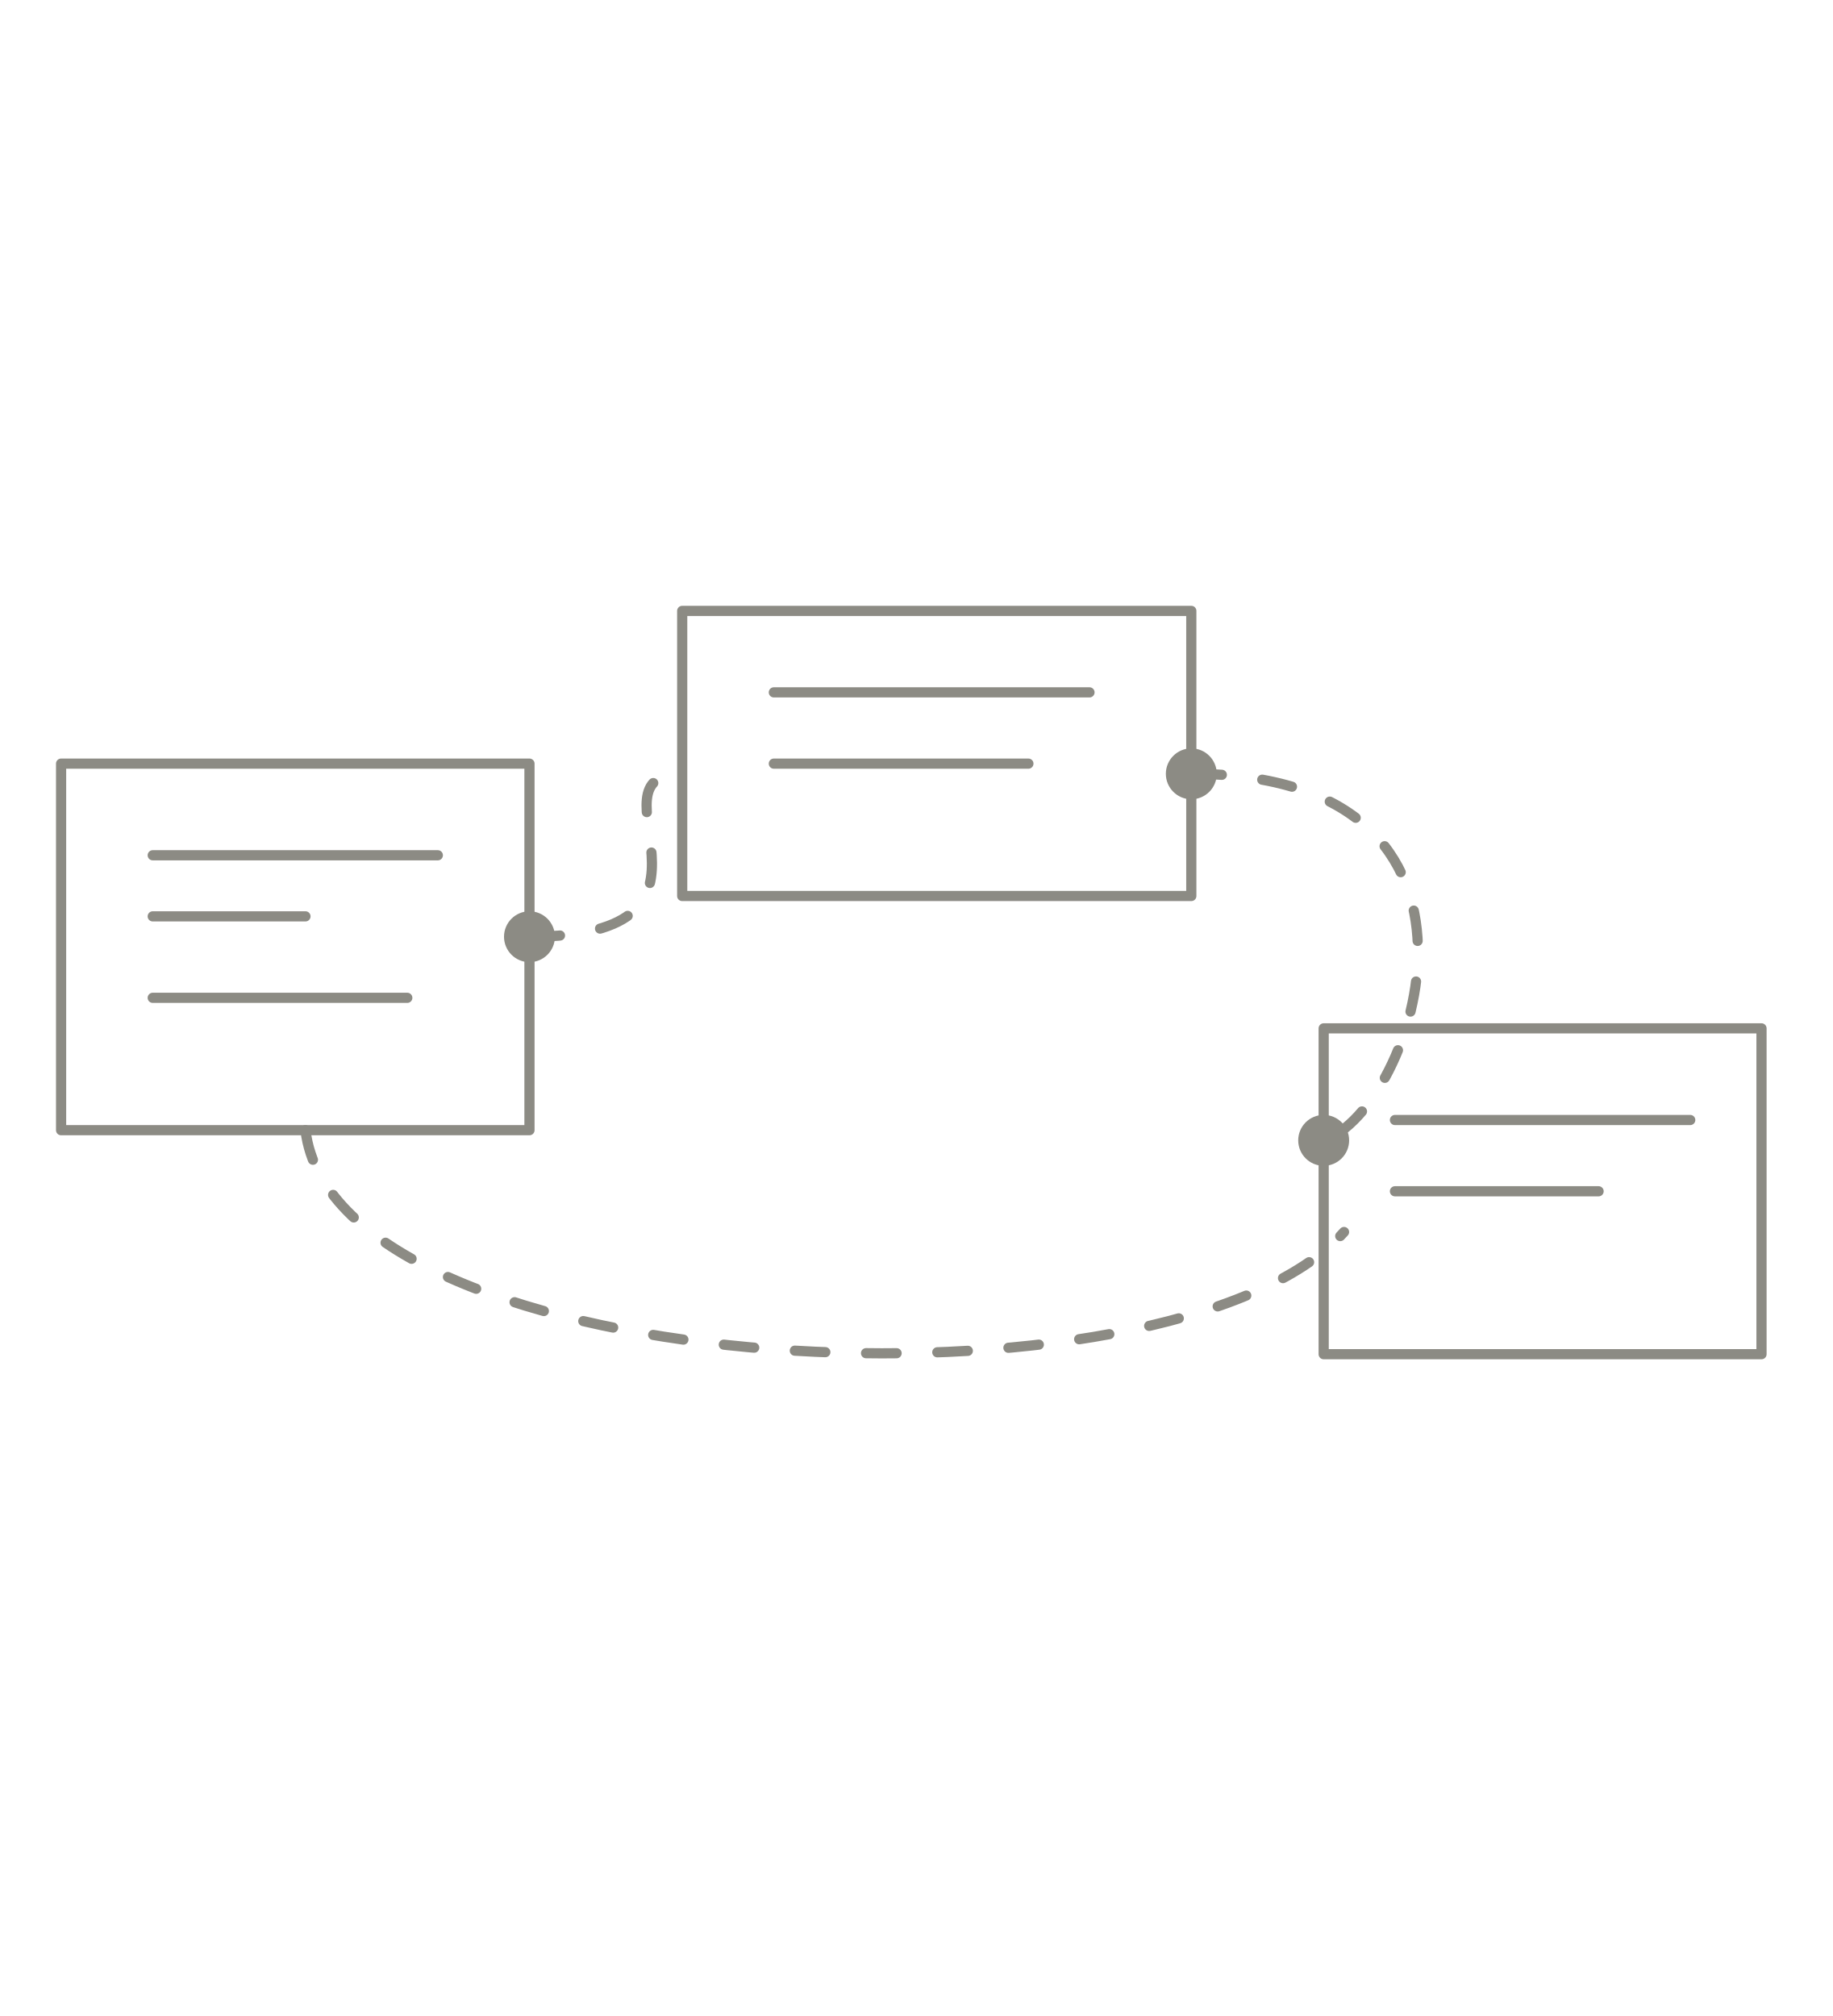
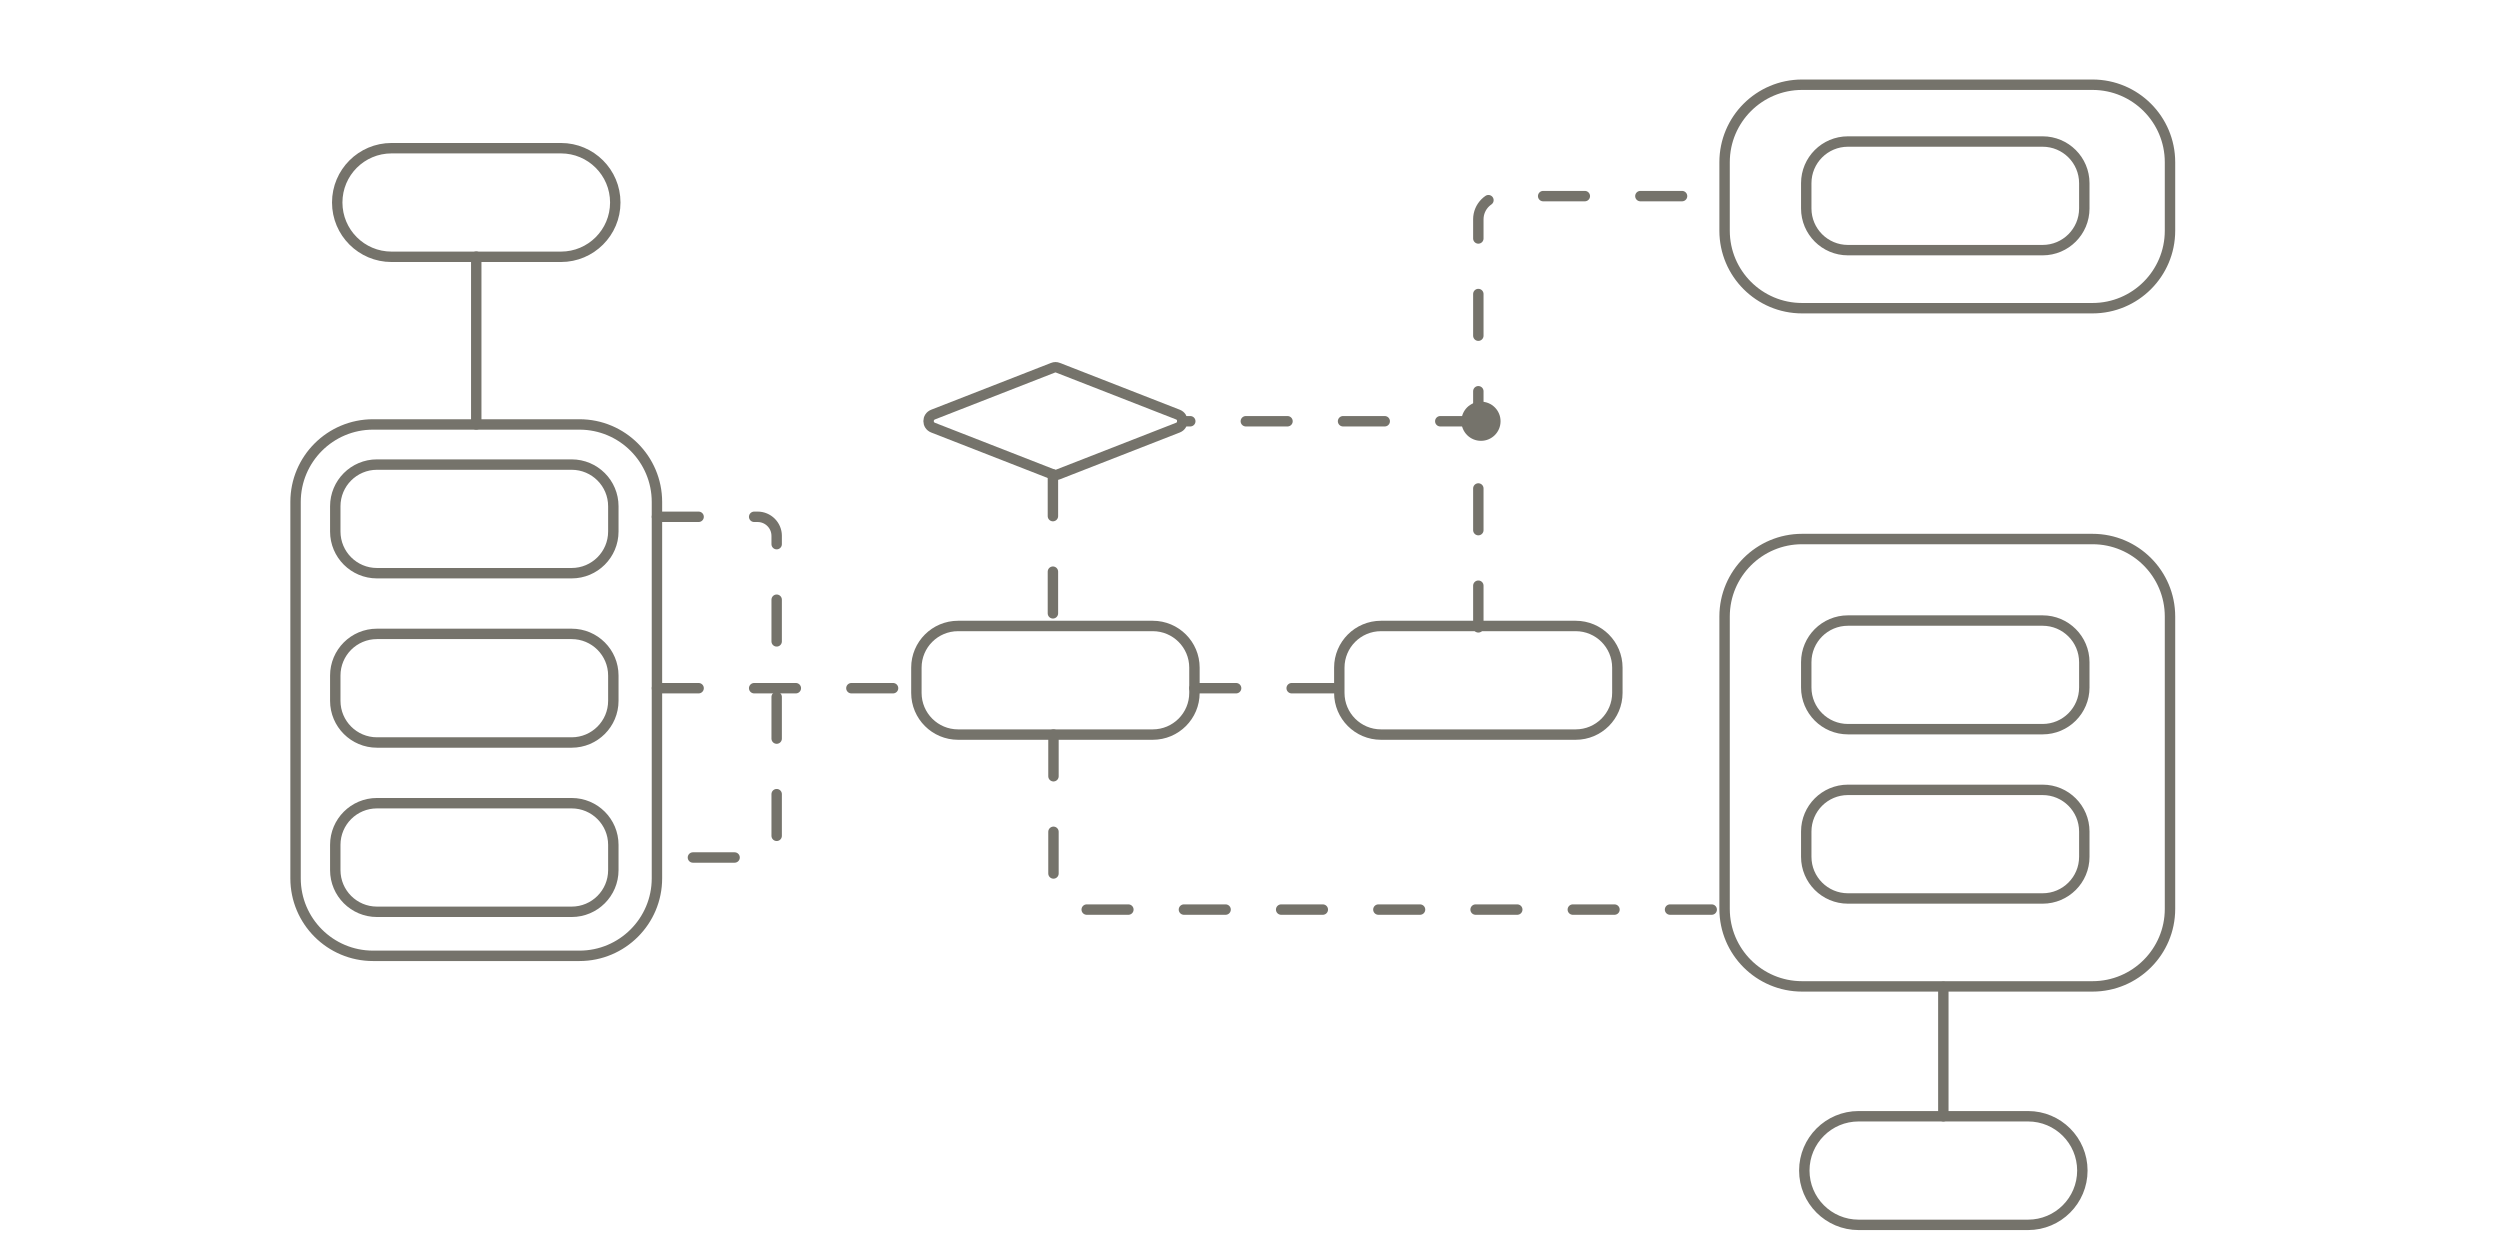
- <svg xmlns="http://www.w3.org/2000/svg" width="180" height="198" viewBox="0 -54 180 198" fill="none" stroke="#75736b" stroke-width="1" stroke-linecap="round" stroke-linejoin="round">
-   <g opacity=".83">
-     <rect x="6" y="21" width="46" height="36" />
-     <rect x="67" y="6" width="50" height="28" />
-     <rect x="130" y="47" width="43" height="32" />
-     <path d="M52 38C74 38 57 22 67 22M117 22C150 22 139 55 130 58M30 57C33 82 115 86 132 67" stroke-dasharray="3 4" />
-     <path d="M15 30H43M15 36H30M15 44H40M76 14H107M76 21H101M137 56H166M137 63H157" />
-     <circle cx="52" cy="38" r="2" fill="#75736b" />
-     <circle cx="117" cy="22" r="2" fill="#75736b" />
-     <circle cx="130" cy="58" r="2" fill="#75736b" />
+ <svg xmlns="http://www.w3.org/2000/svg" id="Layer_1" version="1.1" viewBox="0 0 180 90">
+   <defs>
+     <style>
+       .st0 {
+         fill: #75736b;
+       }
+ 
+       .st1 {
+         stroke-dasharray: 3 4;
+       }
+ 
+       .st1, .st2 {
+         fill: none;
+         stroke: #75736b;
+         stroke-linecap: round;
+         stroke-linejoin: round;
+         stroke-width: .75px;
+       }
+     </style>
+   </defs>
+   <path class="st2" d="M146.02,88.19h-12.2c-2.16,0-3.91-1.75-3.91-3.91h0c0-2.16,1.75-3.91,3.91-3.91h12.2c2.16,0,3.91,1.75,3.91,3.91h0c0,2.16-1.75,3.91-3.91,3.91Z" />
+   <rect class="st2" x="130.05" y="10.19" width="20.02" height="7.82" rx="3" ry="3" />
+   <rect class="st2" x="130.05" y="44.68" width="20.02" height="7.82" rx="3" ry="3" />
+   <rect class="st2" x="130.05" y="56.87" width="20.02" height="7.82" rx="3" ry="3" />
+   <rect class="st2" x="124.17" y="6.1" width="32.07" height="16.09" rx="5.58" ry="5.58" />
+   <rect class="st2" x="124.17" y="38.81" width="32.07" height="32.21" rx="5.58" ry="5.58" />
+   <line class="st2" x1="34.29" y1="18.48" x2="34.29" y2="30.56" />
+   <rect class="st2" x="24.28" y="10.67" width="20.02" height="7.82" rx="3.91" ry="3.91" />
+   <path class="st1" d="M47.3,37.21h7.25c.75,0,1.37.61,1.37,1.37v21.79c0,.75-.61,1.37-1.37,1.37h-7.25" />
+   <path class="st1" d="M106.44,45.17V15.79c0-.92.75-1.67,1.67-1.67h15.74" />
+   <rect class="st2" x="24.14" y="33.45" width="20.02" height="7.82" rx="3" ry="3" />
+   <rect class="st2" x="24.14" y="45.64" width="20.02" height="7.82" rx="3" ry="3" />
+   <rect class="st2" x="24.14" y="57.83" width="20.02" height="7.82" rx="3" ry="3" />
+   <rect class="st2" x="21.28" y="30.56" width="26.02" height="38.26" rx="5.58" ry="5.58" />
+   <line class="st1" x1="47.3" y1="49.55" x2="65.98" y2="49.55" />
+   <line class="st1" x1="86" y1="49.55" x2="96.43" y2="49.55" />
+   <rect class="st2" x="96.43" y="45.07" width="20.02" height="7.82" rx="3" ry="3" />
+   <path class="st1" d="M75.85,52.89v10.29c0,1.28,1.04,2.31,2.31,2.31h46.01" />
+   <line class="st1" x1="75.81" y1="34.16" x2="75.81" y2="45.17" />
+   <g>
+     <line class="st1" x1="106.7" y1="30.33" x2="85.12" y2="30.33" />
+     <path class="st0" d="M106.63,28.92c.78,0,1.41.63,1.41,1.41s-.63,1.41-1.41,1.41-1.41-.63-1.41-1.41.63-1.41,1.41-1.41Z" />
  </g>
+   <path class="st2" d="M75.81,34.16l-8.63-3.37c-.43-.17-.43-.77,0-.94l8.63-3.37c.12-.05.25-.05.37,0l8.63,3.37c.43.17.43.77,0,.94l-8.63,3.37c-.12.05-.25.05-.37,0Z" />
+   <rect class="st2" x="65.98" y="45.07" width="20.02" height="7.82" rx="3" ry="3" />
+   <line class="st2" x1="139.92" y1="71.05" x2="139.92" y2="80.37" />
</svg>
